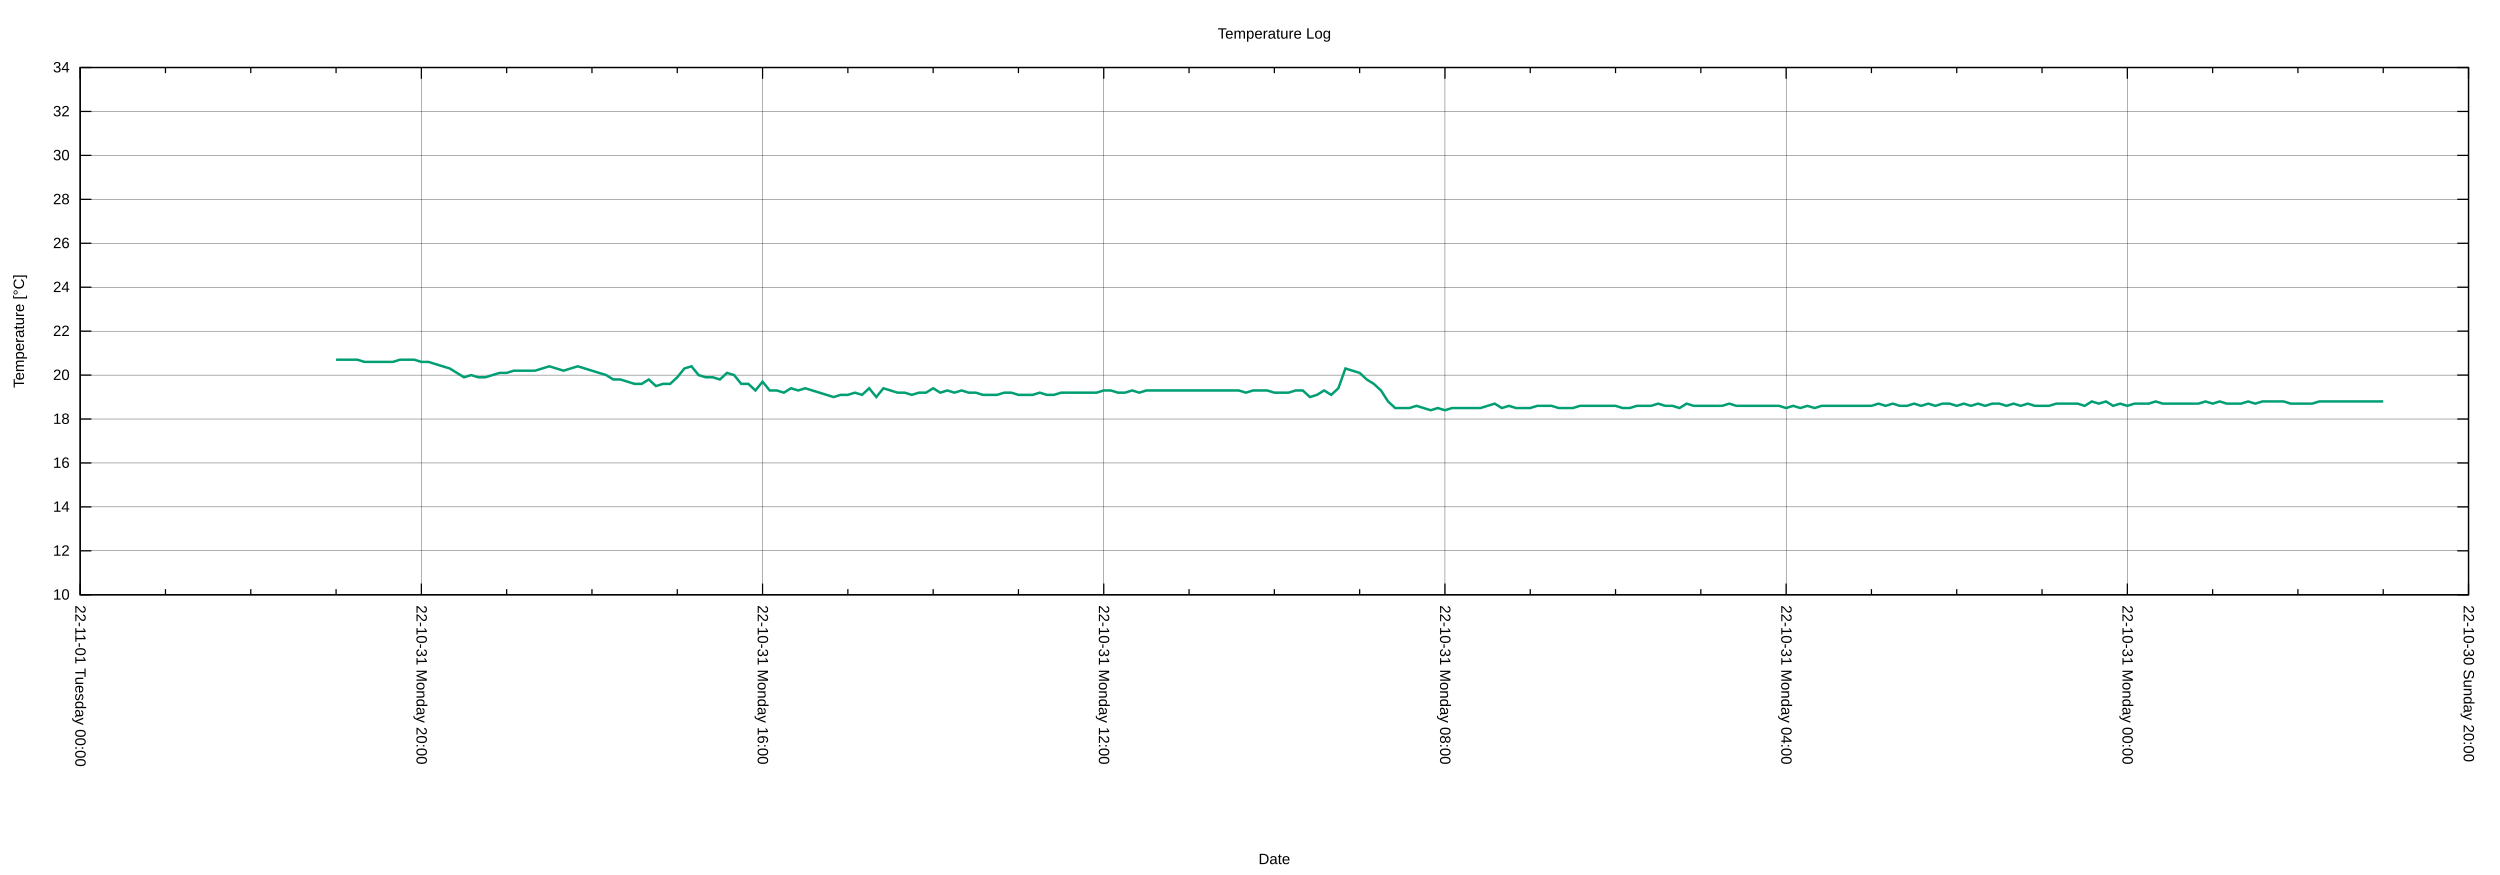
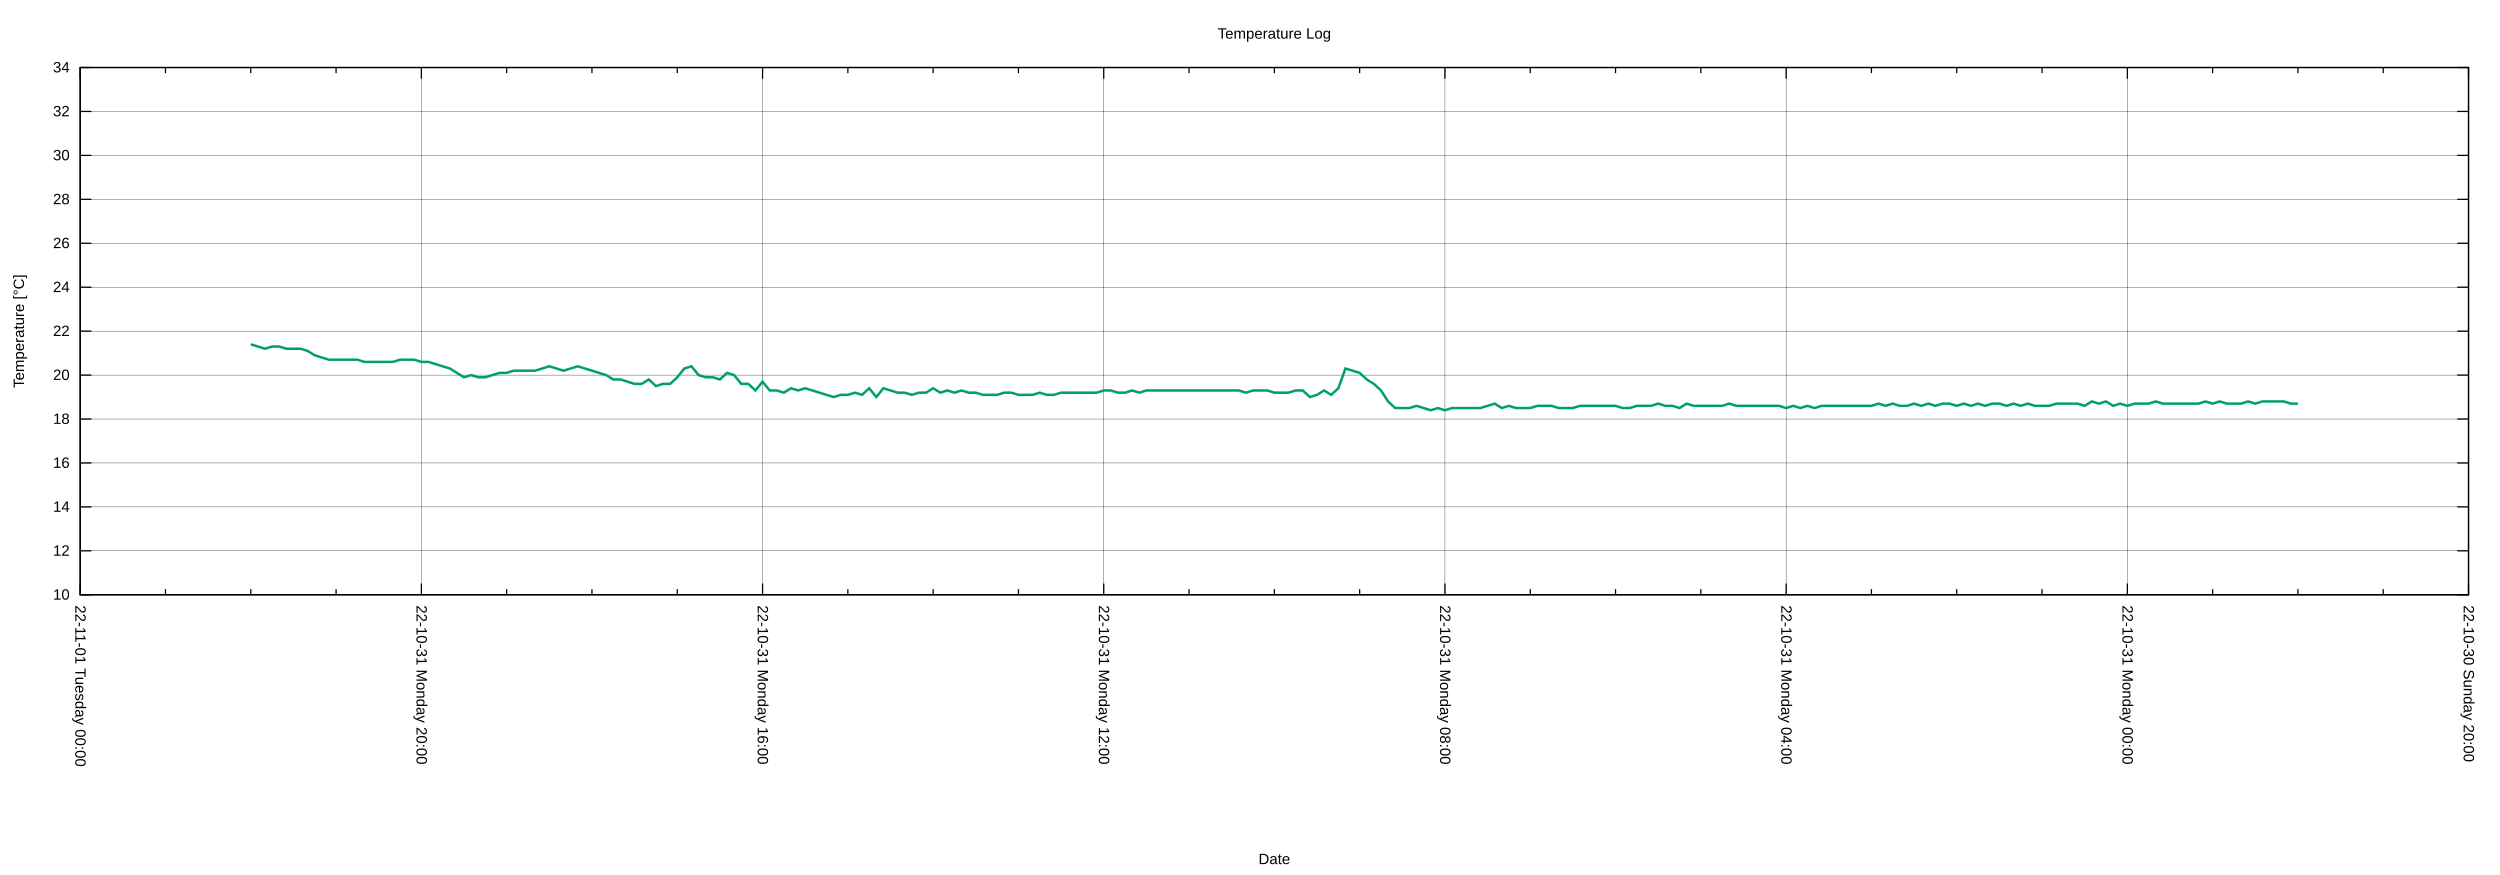
<svg xmlns="http://www.w3.org/2000/svg" xmlns:xlink="http://www.w3.org/1999/xlink" width="2000" height="700" viewBox="0 0 2000 700">
  <g id="gnuplot_canvas">
    <rect x="0" y="0" width="2000" height="700" fill="none" />
    <defs>
      <circle id="gpDot" r="0.5" stroke-width="0.5" stroke="currentColor" />
      <path id="gpPt0" stroke-width="0.222" stroke="currentColor" d="M-1,0 h2 M0,-1 v2" />
      <path id="gpPt1" stroke-width="0.222" stroke="currentColor" d="M-1,-1 L1,1 M1,-1 L-1,1" />
      <path id="gpPt2" stroke-width="0.222" stroke="currentColor" d="M-1,0 L1,0 M0,-1 L0,1 M-1,-1 L1,1 M-1,1 L1,-1" />
      <rect id="gpPt3" stroke-width="0.222" stroke="currentColor" x="-1" y="-1" width="2" height="2" />
      <rect id="gpPt4" stroke-width="0.222" stroke="currentColor" fill="currentColor" x="-1" y="-1" width="2" height="2" />
      <circle id="gpPt5" stroke-width="0.222" stroke="currentColor" cx="0" cy="0" r="1" />
      <use xlink:href="#gpPt5" id="gpPt6" fill="currentColor" stroke="none" />
      <path id="gpPt7" stroke-width="0.222" stroke="currentColor" d="M0,-1.33 L-1.33,0.67 L1.33,0.67 z" />
      <use xlink:href="#gpPt7" id="gpPt8" fill="currentColor" stroke="none" />
      <use xlink:href="#gpPt7" id="gpPt9" stroke="currentColor" transform="rotate(180)" />
      <use xlink:href="#gpPt9" id="gpPt10" fill="currentColor" stroke="none" />
      <use xlink:href="#gpPt3" id="gpPt11" stroke="currentColor" transform="rotate(45)" />
      <use xlink:href="#gpPt11" id="gpPt12" fill="currentColor" stroke="none" />
      <path id="gpPt13" stroke-width="0.222" stroke="currentColor" d="M0,1.330 L1.265,0.411 L0.782,-1.067 L-0.782,-1.076 L-1.265,0.411 z" />
      <use xlink:href="#gpPt13" id="gpPt14" fill="currentColor" stroke="none" />
      <filter id="textbox" filterUnits="objectBoundingBox" x="0" y="0" height="1" width="1">
        <feFlood flood-color="white" flood-opacity="1" result="bgnd" />
        <feComposite in="SourceGraphic" in2="bgnd" operator="atop" />
      </filter>
      <filter id="greybox" filterUnits="objectBoundingBox" x="0" y="0" height="1" width="1">
        <feFlood flood-color="lightgrey" flood-opacity="1" result="grey" />
        <feComposite in="SourceGraphic" in2="grey" operator="atop" />
      </filter>
    </defs>
    <g fill="none" color="white" stroke="currentColor" stroke-width="1.00" stroke-linecap="butt" stroke-linejoin="miter">
</g>
    <g fill="none" color="black" stroke="currentColor" stroke-width="1.00" stroke-linecap="butt" stroke-linejoin="miter">
</g>
    <g fill="none" color="black" stroke="black" stroke-width="0.25" stroke-linecap="butt" stroke-linejoin="miter">
</g>
    <g fill="none" color="black" stroke="currentColor" stroke-width="0.25" stroke-linecap="butt" stroke-linejoin="miter">
      <path stroke="black" class="gridline" d="M64.14,475.82 L1974.82,475.82  " />
    </g>
    <g fill="none" color="black" stroke="black" stroke-width="1.00" stroke-linecap="butt" stroke-linejoin="miter">
</g>
    <g fill="none" color="black" stroke="currentColor" stroke-width="1.00" stroke-linecap="butt" stroke-linejoin="miter">
      <path stroke="black" d="M64.14,475.82 L73.14,475.82 M1974.82,475.82 L1965.82,475.82  " />
      <g transform="translate(55.75,479.72)" stroke="none" fill="black" font-family="Arial" font-size="12.00" text-anchor="end">
        <text>
          <tspan font-family="Arial"> 10</tspan>
        </text>
      </g>
    </g>
    <g fill="none" color="black" stroke="currentColor" stroke-width="1.00" stroke-linecap="butt" stroke-linejoin="miter">
</g>
    <g fill="none" color="black" stroke="black" stroke-width="0.25" stroke-linecap="butt" stroke-linejoin="miter">
</g>
    <g fill="none" color="black" stroke="currentColor" stroke-width="0.25" stroke-linecap="butt" stroke-linejoin="miter">
      <path stroke="black" class="gridline" d="M64.14,440.67 L1974.82,440.67  " />
    </g>
    <g fill="none" color="black" stroke="black" stroke-width="1.00" stroke-linecap="butt" stroke-linejoin="miter">
</g>
    <g fill="none" color="black" stroke="currentColor" stroke-width="1.00" stroke-linecap="butt" stroke-linejoin="miter">
      <path stroke="black" d="M64.14,440.67 L73.14,440.67 M1974.82,440.67 L1965.82,440.67  " />
      <g transform="translate(55.75,444.57)" stroke="none" fill="black" font-family="Arial" font-size="12.00" text-anchor="end">
        <text>
          <tspan font-family="Arial"> 12</tspan>
        </text>
      </g>
    </g>
    <g fill="none" color="black" stroke="currentColor" stroke-width="1.00" stroke-linecap="butt" stroke-linejoin="miter">
</g>
    <g fill="none" color="black" stroke="black" stroke-width="0.25" stroke-linecap="butt" stroke-linejoin="miter">
</g>
    <g fill="none" color="black" stroke="currentColor" stroke-width="0.25" stroke-linecap="butt" stroke-linejoin="miter">
      <path stroke="black" class="gridline" d="M64.14,405.52 L1974.82,405.52  " />
    </g>
    <g fill="none" color="black" stroke="black" stroke-width="1.00" stroke-linecap="butt" stroke-linejoin="miter">
</g>
    <g fill="none" color="black" stroke="currentColor" stroke-width="1.00" stroke-linecap="butt" stroke-linejoin="miter">
      <path stroke="black" d="M64.14,405.52 L73.14,405.52 M1974.82,405.52 L1965.82,405.52  " />
      <g transform="translate(55.75,409.42)" stroke="none" fill="black" font-family="Arial" font-size="12.00" text-anchor="end">
        <text>
          <tspan font-family="Arial"> 14</tspan>
        </text>
      </g>
    </g>
    <g fill="none" color="black" stroke="currentColor" stroke-width="1.00" stroke-linecap="butt" stroke-linejoin="miter">
</g>
    <g fill="none" color="black" stroke="black" stroke-width="0.25" stroke-linecap="butt" stroke-linejoin="miter">
</g>
    <g fill="none" color="black" stroke="currentColor" stroke-width="0.25" stroke-linecap="butt" stroke-linejoin="miter">
      <path stroke="black" class="gridline" d="M64.14,370.37 L1974.82,370.37  " />
    </g>
    <g fill="none" color="black" stroke="black" stroke-width="1.00" stroke-linecap="butt" stroke-linejoin="miter">
</g>
    <g fill="none" color="black" stroke="currentColor" stroke-width="1.00" stroke-linecap="butt" stroke-linejoin="miter">
      <path stroke="black" d="M64.14,370.37 L73.14,370.37 M1974.82,370.37 L1965.82,370.37  " />
      <g transform="translate(55.75,374.27)" stroke="none" fill="black" font-family="Arial" font-size="12.00" text-anchor="end">
        <text>
          <tspan font-family="Arial"> 16</tspan>
        </text>
      </g>
    </g>
    <g fill="none" color="black" stroke="currentColor" stroke-width="1.00" stroke-linecap="butt" stroke-linejoin="miter">
</g>
    <g fill="none" color="black" stroke="black" stroke-width="0.25" stroke-linecap="butt" stroke-linejoin="miter">
</g>
    <g fill="none" color="black" stroke="currentColor" stroke-width="0.25" stroke-linecap="butt" stroke-linejoin="miter">
      <path stroke="black" class="gridline" d="M64.14,335.22 L1974.82,335.22  " />
    </g>
    <g fill="none" color="black" stroke="black" stroke-width="1.00" stroke-linecap="butt" stroke-linejoin="miter">
</g>
    <g fill="none" color="black" stroke="currentColor" stroke-width="1.00" stroke-linecap="butt" stroke-linejoin="miter">
      <path stroke="black" d="M64.14,335.22 L73.14,335.22 M1974.82,335.22 L1965.82,335.22  " />
      <g transform="translate(55.75,339.12)" stroke="none" fill="black" font-family="Arial" font-size="12.00" text-anchor="end">
        <text>
          <tspan font-family="Arial"> 18</tspan>
        </text>
      </g>
    </g>
    <g fill="none" color="black" stroke="currentColor" stroke-width="1.00" stroke-linecap="butt" stroke-linejoin="miter">
</g>
    <g fill="none" color="black" stroke="black" stroke-width="0.25" stroke-linecap="butt" stroke-linejoin="miter">
</g>
    <g fill="none" color="black" stroke="currentColor" stroke-width="0.25" stroke-linecap="butt" stroke-linejoin="miter">
      <path stroke="black" class="gridline" d="M64.14,300.07 L1974.82,300.07  " />
    </g>
    <g fill="none" color="black" stroke="black" stroke-width="1.00" stroke-linecap="butt" stroke-linejoin="miter">
</g>
    <g fill="none" color="black" stroke="currentColor" stroke-width="1.00" stroke-linecap="butt" stroke-linejoin="miter">
      <path stroke="black" d="M64.14,300.07 L73.14,300.07 M1974.82,300.07 L1965.82,300.07  " />
      <g transform="translate(55.75,303.97)" stroke="none" fill="black" font-family="Arial" font-size="12.00" text-anchor="end">
        <text>
          <tspan font-family="Arial"> 20</tspan>
        </text>
      </g>
    </g>
    <g fill="none" color="black" stroke="currentColor" stroke-width="1.00" stroke-linecap="butt" stroke-linejoin="miter">
</g>
    <g fill="none" color="black" stroke="black" stroke-width="0.25" stroke-linecap="butt" stroke-linejoin="miter">
</g>
    <g fill="none" color="black" stroke="currentColor" stroke-width="0.25" stroke-linecap="butt" stroke-linejoin="miter">
      <path stroke="black" class="gridline" d="M64.14,264.91 L1974.82,264.91  " />
    </g>
    <g fill="none" color="black" stroke="black" stroke-width="1.00" stroke-linecap="butt" stroke-linejoin="miter">
</g>
    <g fill="none" color="black" stroke="currentColor" stroke-width="1.00" stroke-linecap="butt" stroke-linejoin="miter">
      <path stroke="black" d="M64.14,264.91 L73.14,264.91 M1974.82,264.91 L1965.82,264.91  " />
      <g transform="translate(55.75,268.81)" stroke="none" fill="black" font-family="Arial" font-size="12.00" text-anchor="end">
        <text>
          <tspan font-family="Arial"> 22</tspan>
        </text>
      </g>
    </g>
    <g fill="none" color="black" stroke="currentColor" stroke-width="1.00" stroke-linecap="butt" stroke-linejoin="miter">
</g>
    <g fill="none" color="black" stroke="black" stroke-width="0.25" stroke-linecap="butt" stroke-linejoin="miter">
</g>
    <g fill="none" color="black" stroke="currentColor" stroke-width="0.25" stroke-linecap="butt" stroke-linejoin="miter">
      <path stroke="black" class="gridline" d="M64.14,229.76 L1974.82,229.76  " />
    </g>
    <g fill="none" color="black" stroke="black" stroke-width="1.00" stroke-linecap="butt" stroke-linejoin="miter">
</g>
    <g fill="none" color="black" stroke="currentColor" stroke-width="1.00" stroke-linecap="butt" stroke-linejoin="miter">
      <path stroke="black" d="M64.14,229.76 L73.14,229.76 M1974.82,229.76 L1965.82,229.76  " />
      <g transform="translate(55.75,233.66)" stroke="none" fill="black" font-family="Arial" font-size="12.00" text-anchor="end">
        <text>
          <tspan font-family="Arial"> 24</tspan>
        </text>
      </g>
    </g>
    <g fill="none" color="black" stroke="currentColor" stroke-width="1.00" stroke-linecap="butt" stroke-linejoin="miter">
</g>
    <g fill="none" color="black" stroke="black" stroke-width="0.25" stroke-linecap="butt" stroke-linejoin="miter">
</g>
    <g fill="none" color="black" stroke="currentColor" stroke-width="0.25" stroke-linecap="butt" stroke-linejoin="miter">
      <path stroke="black" class="gridline" d="M64.14,194.61 L1974.82,194.61  " />
    </g>
    <g fill="none" color="black" stroke="black" stroke-width="1.00" stroke-linecap="butt" stroke-linejoin="miter">
</g>
    <g fill="none" color="black" stroke="currentColor" stroke-width="1.00" stroke-linecap="butt" stroke-linejoin="miter">
      <path stroke="black" d="M64.14,194.61 L73.14,194.61 M1974.82,194.61 L1965.82,194.61  " />
      <g transform="translate(55.75,198.51)" stroke="none" fill="black" font-family="Arial" font-size="12.00" text-anchor="end">
        <text>
          <tspan font-family="Arial"> 26</tspan>
        </text>
      </g>
    </g>
    <g fill="none" color="black" stroke="currentColor" stroke-width="1.00" stroke-linecap="butt" stroke-linejoin="miter">
</g>
    <g fill="none" color="black" stroke="black" stroke-width="0.25" stroke-linecap="butt" stroke-linejoin="miter">
</g>
    <g fill="none" color="black" stroke="currentColor" stroke-width="0.25" stroke-linecap="butt" stroke-linejoin="miter">
      <path stroke="black" class="gridline" d="M64.14,159.46 L1974.82,159.46  " />
    </g>
    <g fill="none" color="black" stroke="black" stroke-width="1.00" stroke-linecap="butt" stroke-linejoin="miter">
</g>
    <g fill="none" color="black" stroke="currentColor" stroke-width="1.00" stroke-linecap="butt" stroke-linejoin="miter">
      <path stroke="black" d="M64.14,159.46 L73.14,159.46 M1974.82,159.46 L1965.82,159.46  " />
      <g transform="translate(55.75,163.36)" stroke="none" fill="black" font-family="Arial" font-size="12.00" text-anchor="end">
        <text>
          <tspan font-family="Arial"> 28</tspan>
        </text>
      </g>
    </g>
    <g fill="none" color="black" stroke="currentColor" stroke-width="1.00" stroke-linecap="butt" stroke-linejoin="miter">
</g>
    <g fill="none" color="black" stroke="black" stroke-width="0.25" stroke-linecap="butt" stroke-linejoin="miter">
</g>
    <g fill="none" color="black" stroke="currentColor" stroke-width="0.25" stroke-linecap="butt" stroke-linejoin="miter">
      <path stroke="black" class="gridline" d="M64.14,124.31 L1974.82,124.31  " />
    </g>
    <g fill="none" color="black" stroke="black" stroke-width="1.00" stroke-linecap="butt" stroke-linejoin="miter">
</g>
    <g fill="none" color="black" stroke="currentColor" stroke-width="1.00" stroke-linecap="butt" stroke-linejoin="miter">
      <path stroke="black" d="M64.14,124.31 L73.14,124.31 M1974.82,124.31 L1965.82,124.31  " />
      <g transform="translate(55.75,128.21)" stroke="none" fill="black" font-family="Arial" font-size="12.00" text-anchor="end">
        <text>
          <tspan font-family="Arial"> 30</tspan>
        </text>
      </g>
    </g>
    <g fill="none" color="black" stroke="currentColor" stroke-width="1.00" stroke-linecap="butt" stroke-linejoin="miter">
</g>
    <g fill="none" color="black" stroke="black" stroke-width="0.25" stroke-linecap="butt" stroke-linejoin="miter">
</g>
    <g fill="none" color="black" stroke="currentColor" stroke-width="0.25" stroke-linecap="butt" stroke-linejoin="miter">
      <path stroke="black" class="gridline" d="M64.14,89.16 L1974.82,89.16  " />
    </g>
    <g fill="none" color="black" stroke="black" stroke-width="1.00" stroke-linecap="butt" stroke-linejoin="miter">
</g>
    <g fill="none" color="black" stroke="currentColor" stroke-width="1.00" stroke-linecap="butt" stroke-linejoin="miter">
      <path stroke="black" d="M64.14,89.16 L73.14,89.16 M1974.82,89.16 L1965.82,89.16  " />
      <g transform="translate(55.75,93.06)" stroke="none" fill="black" font-family="Arial" font-size="12.00" text-anchor="end">
        <text>
          <tspan font-family="Arial"> 32</tspan>
        </text>
      </g>
    </g>
    <g fill="none" color="black" stroke="currentColor" stroke-width="1.00" stroke-linecap="butt" stroke-linejoin="miter">
</g>
    <g fill="none" color="black" stroke="black" stroke-width="0.25" stroke-linecap="butt" stroke-linejoin="miter">
</g>
    <g fill="none" color="black" stroke="currentColor" stroke-width="0.25" stroke-linecap="butt" stroke-linejoin="miter">
      <path stroke="black" class="gridline" d="M64.14,54.01 L1974.82,54.01  " />
    </g>
    <g fill="none" color="black" stroke="black" stroke-width="1.00" stroke-linecap="butt" stroke-linejoin="miter">
</g>
    <g fill="none" color="black" stroke="currentColor" stroke-width="1.00" stroke-linecap="butt" stroke-linejoin="miter">
      <path stroke="black" d="M64.14,54.01 L73.14,54.01 M1974.82,54.01 L1965.82,54.01  " />
      <g transform="translate(55.75,57.91)" stroke="none" fill="black" font-family="Arial" font-size="12.00" text-anchor="end">
        <text>
          <tspan font-family="Arial"> 34</tspan>
        </text>
      </g>
    </g>
    <g fill="none" color="black" stroke="currentColor" stroke-width="1.00" stroke-linecap="butt" stroke-linejoin="miter">
</g>
    <g fill="none" color="black" stroke="black" stroke-width="0.25" stroke-linecap="butt" stroke-linejoin="miter">
</g>
    <g fill="none" color="black" stroke="currentColor" stroke-width="0.25" stroke-linecap="butt" stroke-linejoin="miter">
      <path stroke="black" class="gridline" d="M1974.82,475.82 L1974.82,54.01  " />
    </g>
    <g fill="none" color="black" stroke="black" stroke-width="1.00" stroke-linecap="butt" stroke-linejoin="miter">
</g>
    <g fill="none" color="black" stroke="currentColor" stroke-width="1.00" stroke-linecap="butt" stroke-linejoin="miter">
      <path stroke="black" d="M1974.82,475.82 L1974.82,466.82 M1974.82,54.01 L1974.82,63.01  " />
      <g transform="translate(1970.92,484.21) rotate(90)" stroke="none" fill="black" font-family="Arial" font-size="12.00" text-anchor="start">
        <text>
          <tspan font-family="Arial">22-10-30 Sunday 20:00</tspan>
        </text>
      </g>
    </g>
    <g fill="none" color="black" stroke="currentColor" stroke-width="1.00" stroke-linecap="butt" stroke-linejoin="miter">
      <path stroke="black" d="M1906.58,475.82 L1906.58,471.32 M1906.58,54.01 L1906.58,58.51 M1838.34,475.82 L1838.34,471.32 M1838.34,54.01 L1838.34,58.51   M1770.10,475.82 L1770.10,471.32 M1770.10,54.01 L1770.10,58.51  " />
    </g>
    <g fill="none" color="black" stroke="black" stroke-width="0.25" stroke-linecap="butt" stroke-linejoin="miter">
</g>
    <g fill="none" color="black" stroke="currentColor" stroke-width="0.25" stroke-linecap="butt" stroke-linejoin="miter">
      <path stroke="black" class="gridline" d="M1701.87,475.82 L1701.87,54.01  " />
    </g>
    <g fill="none" color="black" stroke="black" stroke-width="1.00" stroke-linecap="butt" stroke-linejoin="miter">
</g>
    <g fill="none" color="black" stroke="currentColor" stroke-width="1.00" stroke-linecap="butt" stroke-linejoin="miter">
      <path stroke="black" d="M1701.87,475.82 L1701.87,466.82 M1701.87,54.01 L1701.87,63.01  " />
      <g transform="translate(1697.97,484.21) rotate(90)" stroke="none" fill="black" font-family="Arial" font-size="12.00" text-anchor="start">
        <text>
          <tspan font-family="Arial">22-10-31 Monday 00:00</tspan>
        </text>
      </g>
    </g>
    <g fill="none" color="black" stroke="currentColor" stroke-width="1.00" stroke-linecap="butt" stroke-linejoin="miter">
      <path stroke="black" d="M1633.63,475.82 L1633.63,471.32 M1633.63,54.01 L1633.63,58.51 M1565.39,475.82 L1565.39,471.32 M1565.39,54.01 L1565.39,58.51   M1497.15,475.82 L1497.15,471.32 M1497.15,54.01 L1497.15,58.51  " />
    </g>
    <g fill="none" color="black" stroke="black" stroke-width="0.25" stroke-linecap="butt" stroke-linejoin="miter">
</g>
    <g fill="none" color="black" stroke="currentColor" stroke-width="0.25" stroke-linecap="butt" stroke-linejoin="miter">
      <path stroke="black" class="gridline" d="M1428.91,475.82 L1428.91,54.01  " />
    </g>
    <g fill="none" color="black" stroke="black" stroke-width="1.00" stroke-linecap="butt" stroke-linejoin="miter">
</g>
    <g fill="none" color="black" stroke="currentColor" stroke-width="1.00" stroke-linecap="butt" stroke-linejoin="miter">
      <path stroke="black" d="M1428.91,475.82 L1428.91,466.82 M1428.91,54.01 L1428.91,63.01  " />
      <g transform="translate(1425.01,484.21) rotate(90)" stroke="none" fill="black" font-family="Arial" font-size="12.00" text-anchor="start">
        <text>
          <tspan font-family="Arial">22-10-31 Monday 04:00</tspan>
        </text>
      </g>
    </g>
    <g fill="none" color="black" stroke="currentColor" stroke-width="1.00" stroke-linecap="butt" stroke-linejoin="miter">
      <path stroke="black" d="M1360.67,475.82 L1360.67,471.32 M1360.67,54.01 L1360.67,58.51 M1292.43,475.82 L1292.43,471.32 M1292.43,54.01 L1292.43,58.51   M1224.20,475.82 L1224.20,471.32 M1224.20,54.01 L1224.20,58.51  " />
    </g>
    <g fill="none" color="black" stroke="black" stroke-width="0.25" stroke-linecap="butt" stroke-linejoin="miter">
</g>
    <g fill="none" color="black" stroke="currentColor" stroke-width="0.25" stroke-linecap="butt" stroke-linejoin="miter">
      <path stroke="black" class="gridline" d="M1155.96,475.82 L1155.96,54.01  " />
    </g>
    <g fill="none" color="black" stroke="black" stroke-width="1.00" stroke-linecap="butt" stroke-linejoin="miter">
</g>
    <g fill="none" color="black" stroke="currentColor" stroke-width="1.00" stroke-linecap="butt" stroke-linejoin="miter">
      <path stroke="black" d="M1155.96,475.82 L1155.96,466.82 M1155.96,54.01 L1155.96,63.01  " />
      <g transform="translate(1152.06,484.21) rotate(90)" stroke="none" fill="black" font-family="Arial" font-size="12.00" text-anchor="start">
        <text>
          <tspan font-family="Arial">22-10-31 Monday 08:00</tspan>
        </text>
      </g>
    </g>
    <g fill="none" color="black" stroke="currentColor" stroke-width="1.00" stroke-linecap="butt" stroke-linejoin="miter">
      <path stroke="black" d="M1087.72,475.82 L1087.72,471.32 M1087.72,54.01 L1087.72,58.51 M1019.48,475.82 L1019.48,471.32 M1019.48,54.01 L1019.48,58.51   M951.24,475.82 L951.24,471.32 M951.24,54.01 L951.24,58.51  " />
    </g>
    <g fill="none" color="black" stroke="black" stroke-width="0.25" stroke-linecap="butt" stroke-linejoin="miter">
</g>
    <g fill="none" color="black" stroke="currentColor" stroke-width="0.25" stroke-linecap="butt" stroke-linejoin="miter">
      <path stroke="black" class="gridline" d="M883.00,475.82 L883.00,54.01  " />
    </g>
    <g fill="none" color="black" stroke="black" stroke-width="1.00" stroke-linecap="butt" stroke-linejoin="miter">
</g>
    <g fill="none" color="black" stroke="currentColor" stroke-width="1.00" stroke-linecap="butt" stroke-linejoin="miter">
      <path stroke="black" d="M883.00,475.82 L883.00,466.82 M883.00,54.01 L883.00,63.01  " />
      <g transform="translate(879.10,484.21) rotate(90)" stroke="none" fill="black" font-family="Arial" font-size="12.00" text-anchor="start">
        <text>
          <tspan font-family="Arial">22-10-31 Monday 12:00</tspan>
        </text>
      </g>
    </g>
    <g fill="none" color="black" stroke="currentColor" stroke-width="1.00" stroke-linecap="butt" stroke-linejoin="miter">
      <path stroke="black" d="M814.76,475.82 L814.76,471.32 M814.76,54.01 L814.76,58.51 M746.53,475.82 L746.53,471.32 M746.53,54.01 L746.53,58.51   M678.29,475.82 L678.29,471.32 M678.29,54.01 L678.29,58.51  " />
    </g>
    <g fill="none" color="black" stroke="black" stroke-width="0.25" stroke-linecap="butt" stroke-linejoin="miter">
</g>
    <g fill="none" color="black" stroke="currentColor" stroke-width="0.25" stroke-linecap="butt" stroke-linejoin="miter">
      <path stroke="black" class="gridline" d="M610.05,475.82 L610.05,54.01  " />
    </g>
    <g fill="none" color="black" stroke="black" stroke-width="1.00" stroke-linecap="butt" stroke-linejoin="miter">
</g>
    <g fill="none" color="black" stroke="currentColor" stroke-width="1.00" stroke-linecap="butt" stroke-linejoin="miter">
      <path stroke="black" d="M610.05,475.82 L610.05,466.82 M610.05,54.01 L610.05,63.01  " />
      <g transform="translate(606.15,484.21) rotate(90)" stroke="none" fill="black" font-family="Arial" font-size="12.00" text-anchor="start">
        <text>
          <tspan font-family="Arial">22-10-31 Monday 16:00</tspan>
        </text>
      </g>
    </g>
    <g fill="none" color="black" stroke="currentColor" stroke-width="1.00" stroke-linecap="butt" stroke-linejoin="miter">
      <path stroke="black" d="M541.81,475.82 L541.81,471.32 M541.81,54.01 L541.81,58.51 M473.57,475.82 L473.57,471.32 M473.57,54.01 L473.57,58.51   M405.33,475.82 L405.33,471.32 M405.33,54.01 L405.33,58.51  " />
    </g>
    <g fill="none" color="black" stroke="black" stroke-width="0.25" stroke-linecap="butt" stroke-linejoin="miter">
</g>
    <g fill="none" color="black" stroke="currentColor" stroke-width="0.25" stroke-linecap="butt" stroke-linejoin="miter">
      <path stroke="black" class="gridline" d="M337.09,475.82 L337.09,54.01  " />
    </g>
    <g fill="none" color="black" stroke="black" stroke-width="1.00" stroke-linecap="butt" stroke-linejoin="miter">
</g>
    <g fill="none" color="black" stroke="currentColor" stroke-width="1.00" stroke-linecap="butt" stroke-linejoin="miter">
      <path stroke="black" d="M337.09,475.82 L337.09,466.82 M337.09,54.01 L337.09,63.01  " />
      <g transform="translate(333.19,484.21) rotate(90)" stroke="none" fill="black" font-family="Arial" font-size="12.00" text-anchor="start">
        <text>
          <tspan font-family="Arial">22-10-31 Monday 20:00</tspan>
        </text>
      </g>
    </g>
    <g fill="none" color="black" stroke="currentColor" stroke-width="1.00" stroke-linecap="butt" stroke-linejoin="miter">
      <path stroke="black" d="M268.86,475.82 L268.86,471.32 M268.86,54.01 L268.86,58.51 M200.62,475.82 L200.62,471.32 M200.62,54.01 L200.62,58.51   M132.38,475.82 L132.38,471.32 M132.38,54.01 L132.38,58.51  " />
    </g>
    <g fill="none" color="black" stroke="black" stroke-width="0.25" stroke-linecap="butt" stroke-linejoin="miter">
</g>
    <g fill="none" color="black" stroke="currentColor" stroke-width="0.25" stroke-linecap="butt" stroke-linejoin="miter">
      <path stroke="black" class="gridline" d="M64.14,475.82 L64.14,54.01  " />
    </g>
    <g fill="none" color="black" stroke="black" stroke-width="1.00" stroke-linecap="butt" stroke-linejoin="miter">
</g>
    <g fill="none" color="black" stroke="currentColor" stroke-width="1.00" stroke-linecap="butt" stroke-linejoin="miter">
      <path stroke="black" d="M64.14,475.82 L64.14,466.82 M64.14,54.01 L64.14,63.01  " />
      <g transform="translate(60.24,484.21) rotate(90)" stroke="none" fill="black" font-family="Arial" font-size="12.00" text-anchor="start">
        <text>
          <tspan font-family="Arial">22-11-01 Tuesday 00:00</tspan>
        </text>
      </g>
    </g>
    <g fill="none" color="black" stroke="currentColor" stroke-width="1.00" stroke-linecap="butt" stroke-linejoin="miter">
</g>
    <g fill="none" color="black" stroke="currentColor" stroke-width="1.00" stroke-linecap="butt" stroke-linejoin="miter">
      <path stroke="black" d="M64.14,54.01 L64.14,475.82 L1974.82,475.82 L1974.82,54.01 L64.14,54.01 Z  " />
    </g>
    <g fill="none" color="black" stroke="currentColor" stroke-width="1.00" stroke-linecap="butt" stroke-linejoin="miter">
      <g transform="translate(19.18,264.92) rotate(270)" stroke="none" fill="black" font-family="Arial" font-size="12.00" text-anchor="middle">
        <text>
          <tspan font-family="Arial">Temperature [°C]</tspan>
        </text>
      </g>
    </g>
    <g fill="none" color="black" stroke="currentColor" stroke-width="1.00" stroke-linecap="butt" stroke-linejoin="miter">
      <g transform="translate(1019.48,691.30)" stroke="none" fill="black" font-family="Arial" font-size="12.00" text-anchor="middle">
        <text>
          <tspan font-family="Arial">Date</tspan>
        </text>
      </g>
    </g>
    <g fill="none" color="black" stroke="currentColor" stroke-width="1.00" stroke-linecap="butt" stroke-linejoin="miter">
</g>
    <g id="gnuplot_plot_1">
      <g fill="none" color="white" stroke="currentColor" stroke-width="2.00" stroke-linecap="butt" stroke-linejoin="miter">
</g>
      <g fill="none" color="black" stroke="currentColor" stroke-width="2.00" stroke-linecap="butt" stroke-linejoin="miter">
-         <path stroke="rgb(  0, 158, 115)" d="M268.86,287.76 L274.54,287.76 L280.23,287.76 L285.92,287.76 L291.60,289.52 L297.29,289.52 L302.98,289.52 L308.66,289.52   L314.35,289.52 L320.03,287.76 L325.72,287.76 L331.41,287.76 L337.09,289.52 L342.78,289.52 L348.47,291.28 L354.15,293.04   L359.84,294.79 L365.53,298.31 L371.21,301.82 L376.90,300.07 L382.59,301.82 L388.27,301.82 L393.96,300.07 L399.65,298.31   L405.33,298.31 L411.02,296.55 L416.71,296.55 L422.39,296.55 L428.08,296.55 L433.77,294.79 L439.45,293.04 L445.14,294.79   L450.83,296.55 L456.51,294.79 L462.20,293.04 L467.88,294.79 L473.57,296.55 L479.26,298.31 L484.94,300.07 L490.63,303.58   L496.32,303.58 L502.00,305.34 L507.69,307.10 L513.38,307.10 L519.06,303.58 L524.75,308.85 L530.44,307.10 L536.12,307.10   L541.81,301.82 L547.50,294.79 L553.18,293.04 L558.87,300.07 L564.56,301.82 L570.24,301.82 L575.93,303.58 L581.62,298.31   L587.30,300.07 L592.99,307.10 L598.68,307.10 L604.36,312.37 L610.05,305.34 L615.74,312.37 L621.42,312.37 L627.11,314.13   L632.79,310.61 L638.48,312.37 L644.17,310.61 L649.85,312.37 L655.54,314.13 L661.23,315.88 L666.91,317.64 L672.60,315.88   L678.29,315.88 L683.97,314.13 L689.66,315.88 L695.35,310.61 L701.03,317.64 L706.72,310.61 L712.41,312.37 L718.09,314.13   L723.78,314.13 L729.47,315.88 L735.15,314.13 L740.84,314.13 L746.53,310.61 L752.21,314.13 L757.90,312.37 L763.59,314.13   L769.27,312.37 L774.96,314.13 L780.65,314.13 L786.33,315.88 L792.02,315.88 L797.70,315.88 L803.39,314.13 L809.08,314.13   L814.76,315.88 L820.45,315.88 L826.14,315.88 L831.82,314.13 L837.51,315.88 L843.20,315.88 L848.88,314.13 L854.57,314.13   L860.26,314.13 L865.94,314.13 L871.63,314.13 L877.32,314.13 L883.00,312.37 L888.69,312.37 L894.38,314.13 L900.06,314.13   L905.75,312.37 L911.44,314.13 L917.12,312.37 L922.81,312.37 L928.50,312.37 L934.18,312.37 L939.87,312.37 L945.55,312.37   L951.24,312.37 L956.93,312.37 L962.61,312.37 L968.30,312.37 L973.99,312.37 L979.67,312.37 L985.36,312.37 L991.05,312.37   L996.73,314.13 L1002.42,312.37 L1008.11,312.37 L1013.79,312.37 L1019.48,314.13 L1025.17,314.13 L1030.85,314.13 L1036.54,312.37   L1042.23,312.37 L1047.91,317.64 L1053.60,315.88 L1059.29,312.37 L1064.97,315.88 L1070.66,310.61 L1076.35,294.79 L1082.03,296.55   L1087.72,298.31 L1093.41,303.58 L1099.09,307.10 L1104.78,312.37 L1110.46,321.16 L1116.15,326.43 L1121.84,326.43 L1127.52,326.43   L1133.21,324.67 L1138.90,326.43 L1144.58,328.19 L1150.27,326.43 L1155.96,328.19 L1161.64,326.43 L1167.33,326.43 L1173.02,326.43   L1178.70,326.43 L1184.39,326.43 L1190.08,324.67 L1195.76,322.91 L1201.45,326.43 L1207.14,324.67 L1212.82,326.43 L1218.51,326.43   L1224.20,326.43 L1229.88,324.67 L1235.57,324.67 L1241.26,324.67 L1246.94,326.43 L1252.63,326.43 L1258.32,326.43 L1264.00,324.67   L1269.69,324.67 L1275.37,324.67 L1281.06,324.67 L1286.75,324.67 L1292.43,324.67 L1298.12,326.43 L1303.81,326.43 L1309.49,324.67   L1315.18,324.67 L1320.87,324.67 L1326.55,322.91 L1332.24,324.67 L1337.93,324.67 L1343.61,326.43 L1349.30,322.91 L1354.99,324.67   L1360.67,324.67 L1366.36,324.67 L1372.05,324.67 L1377.73,324.67 L1383.42,322.91 L1389.11,324.67 L1394.79,324.67 L1400.48,324.67   L1406.17,324.67 L1411.85,324.67 L1417.54,324.67 L1423.22,324.67 L1428.91,326.43 L1434.60,324.67 L1440.28,326.43 L1445.97,324.67   L1451.66,326.43 L1457.34,324.67 L1463.03,324.67 L1468.72,324.67 L1474.40,324.67 L1480.09,324.67 L1485.78,324.67 L1491.46,324.67   L1497.15,324.67 L1502.84,322.91 L1508.52,324.67 L1514.21,322.91 L1519.90,324.67 L1525.58,324.67 L1531.27,322.91 L1536.96,324.67   L1542.64,322.91 L1548.33,324.67 L1554.02,322.91 L1559.70,322.91 L1565.39,324.67 L1571.08,322.91 L1576.76,324.67 L1582.45,322.91   L1588.13,324.67 L1593.82,322.91 L1599.51,322.91 L1605.19,324.67 L1610.88,322.91 L1616.57,324.67 L1622.25,322.91 L1627.94,324.67   L1633.63,324.67 L1639.31,324.67 L1645.00,322.91 L1650.69,322.91 L1656.37,322.91 L1662.06,322.91 L1667.75,324.67 L1673.43,321.16   L1679.12,322.91 L1684.81,321.16 L1690.49,324.67 L1696.18,322.91 L1701.87,324.67 L1707.55,322.91 L1713.24,322.91 L1718.93,322.91   L1724.61,321.16 L1730.30,322.91 L1735.99,322.91 L1741.67,322.91 L1747.36,322.91 L1753.04,322.91 L1758.73,322.91 L1764.42,321.16   L1770.10,322.91 L1775.79,321.16 L1781.48,322.91 L1787.16,322.91 L1792.85,322.91 L1798.54,321.16 L1804.22,322.91 L1809.91,321.16   L1815.60,321.16 L1821.28,321.16 L1826.97,321.16 L1832.66,322.91 L1838.34,322.91 L1844.03,322.91 L1849.72,322.91 L1855.40,321.16   L1861.09,321.16 L1866.78,321.16 L1872.46,321.16 L1878.15,321.16 L1883.84,321.16 L1889.52,321.16 L1895.21,321.16 L1900.89,321.16   L1906.58,321.16  " />
+         <path stroke="rgb(  0, 158, 115)" d="M200.62,275.46 L206.30,277.22 L211.99,278.98 L217.68,277.22 L223.36,277.22 L229.05,278.98 L234.74,278.98 L240.42,278.98   L246.11,280.73 L251.80,284.25 L257.48,286.01 L263.17,287.76 L268.86,287.76 L274.54,287.76 L280.23,287.76 L285.92,287.76   L291.60,289.52 L297.29,289.52 L302.98,289.52 L308.66,289.52 L314.35,289.52 L320.03,287.76 L325.72,287.76 L331.41,287.76   L337.09,289.52 L342.78,289.52 L348.47,291.28 L354.15,293.04 L359.84,294.79 L365.53,298.31 L371.21,301.82 L376.90,300.07   L382.59,301.82 L388.27,301.82 L393.96,300.07 L399.65,298.31 L405.33,298.31 L411.02,296.55 L416.71,296.55 L422.39,296.55   L428.08,296.55 L433.77,294.79 L439.45,293.04 L445.14,294.79 L450.83,296.55 L456.51,294.79 L462.20,293.04 L467.88,294.79   L473.57,296.55 L479.26,298.31 L484.94,300.07 L490.63,303.58 L496.32,303.58 L502.00,305.34 L507.69,307.10 L513.38,307.10   L519.06,303.58 L524.75,308.85 L530.44,307.10 L536.12,307.10 L541.81,301.82 L547.50,294.79 L553.18,293.04 L558.87,300.07   L564.56,301.82 L570.24,301.82 L575.93,303.58 L581.62,298.31 L587.30,300.07 L592.99,307.10 L598.68,307.10 L604.36,312.37   L610.05,305.34 L615.74,312.37 L621.42,312.37 L627.11,314.13 L632.79,310.61 L638.48,312.37 L644.17,310.61 L649.85,312.37   L655.54,314.13 L661.23,315.88 L666.91,317.64 L672.60,315.88 L678.29,315.88 L683.97,314.13 L689.66,315.88 L695.35,310.61   L701.03,317.64 L706.72,310.61 L712.41,312.37 L718.09,314.13 L723.78,314.13 L729.47,315.88 L735.15,314.13 L740.84,314.13   L746.53,310.61 L752.21,314.13 L757.90,312.37 L763.59,314.13 L769.27,312.37 L774.96,314.13 L780.65,314.13 L786.33,315.88   L792.02,315.88 L797.70,315.88 L803.39,314.13 L809.08,314.13 L814.76,315.88 L820.45,315.88 L826.14,315.88 L831.82,314.13   L837.51,315.88 L843.20,315.88 L848.88,314.13 L854.57,314.13 L860.26,314.13 L865.94,314.13 L871.63,314.13 L877.32,314.13   L883.00,312.37 L888.69,312.37 L894.38,314.13 L900.06,314.13 L905.75,312.37 L911.44,314.13 L917.12,312.37 L922.81,312.37   L928.50,312.37 L934.18,312.37 L939.87,312.37 L945.55,312.37 L951.24,312.37 L956.93,312.37 L962.61,312.37 L968.30,312.37   L973.99,312.37 L979.67,312.37 L985.36,312.37 L991.05,312.37 L996.73,314.13 L1002.42,312.37 L1008.11,312.37 L1013.79,312.37   L1019.48,314.13 L1025.17,314.13 L1030.85,314.13 L1036.54,312.37 L1042.23,312.37 L1047.91,317.64 L1053.60,315.88 L1059.29,312.37   L1064.97,315.88 L1070.66,310.61 L1076.35,294.79 L1082.03,296.55 L1087.72,298.31 L1093.41,303.58 L1099.09,307.10 L1104.78,312.37   L1110.46,321.16 L1116.15,326.43 L1121.84,326.43 L1127.52,326.43 L1133.21,324.67 L1138.90,326.43 L1144.58,328.19 L1150.27,326.43   L1155.96,328.19 L1161.64,326.43 L1167.33,326.43 L1173.02,326.43 L1178.70,326.43 L1184.39,326.43 L1190.08,324.67 L1195.76,322.91   L1201.45,326.43 L1207.14,324.67 L1212.82,326.43 L1218.51,326.43 L1224.20,326.43 L1229.88,324.67 L1235.57,324.67 L1241.26,324.67   L1246.94,326.43 L1252.63,326.43 L1258.32,326.43 L1264.00,324.67 L1269.69,324.67 L1275.37,324.67 L1281.06,324.67 L1286.75,324.67   L1292.43,324.67 L1298.12,326.43 L1303.81,326.43 L1309.49,324.67 L1315.18,324.67 L1320.87,324.67 L1326.55,322.91 L1332.24,324.67   L1337.93,324.67 L1343.61,326.43 L1349.30,322.91 L1354.99,324.67 L1360.67,324.67 L1366.36,324.67 L1372.05,324.67 L1377.73,324.67   L1383.42,322.91 L1389.11,324.67 L1394.79,324.67 L1400.48,324.67 L1406.17,324.67 L1411.85,324.67 L1417.54,324.67 L1423.22,324.67   L1428.91,326.43 L1434.60,324.67 L1440.28,326.43 L1445.97,324.67 L1451.66,326.43 L1457.34,324.67 L1463.03,324.67 L1468.72,324.67   L1474.40,324.67 L1480.09,324.67 L1485.78,324.67 L1491.46,324.67 L1497.15,324.67 L1502.84,322.91 L1508.52,324.67 L1514.21,322.91   L1519.90,324.67 L1525.58,324.67 L1531.27,322.91 L1536.96,324.67 L1542.64,322.91 L1548.33,324.67 L1554.02,322.91 L1559.70,322.91   L1565.39,324.67 L1571.08,322.91 L1576.76,324.67 L1582.45,322.91 L1588.13,324.67 L1593.82,322.91 L1599.51,322.91 L1605.19,324.67   L1610.88,322.91 L1616.57,324.67 L1622.25,322.91 L1627.94,324.67 L1633.63,324.67 L1639.31,324.67 L1645.00,322.91 L1650.69,322.91   L1656.37,322.91 L1662.06,322.91 L1667.75,324.67 L1673.43,321.16 L1679.12,322.91 L1684.81,321.16 L1690.49,324.67 L1696.18,322.91   L1701.87,324.67 L1707.55,322.91 L1713.24,322.91 L1718.93,322.91 L1724.61,321.16 L1730.30,322.91 L1735.99,322.91 L1741.67,322.91   L1747.36,322.91 L1753.04,322.91 L1758.73,322.91 L1764.42,321.16 L1770.10,322.91 L1775.79,321.16 L1781.48,322.91 L1787.16,322.91   L1792.85,322.91 L1798.54,321.16 L1804.22,322.91 L1809.91,321.16 L1815.60,321.16 L1821.28,321.16 L1826.97,321.16 L1832.66,322.91   L1838.34,322.91  " />
      </g>
    </g>
    <g fill="none" color="black" stroke="currentColor" stroke-width="2.00" stroke-linecap="butt" stroke-linejoin="miter">
</g>
    <g fill="none" color="black" stroke="black" stroke-width="1.00" stroke-linecap="butt" stroke-linejoin="miter">
</g>
    <g fill="none" color="black" stroke="currentColor" stroke-width="1.00" stroke-linecap="butt" stroke-linejoin="miter">
      <path stroke="black" d="M64.14,54.01 L64.14,475.82 L1974.82,475.82 L1974.82,54.01 L64.14,54.01 Z  " />
    </g>
    <g fill="none" color="black" stroke="currentColor" stroke-width="1.00" stroke-linecap="butt" stroke-linejoin="miter">
      <g transform="translate(1019.48,30.91)" stroke="none" fill="black" font-family="Arial" font-size="12.00" text-anchor="middle">
        <text>
          <tspan font-family="Arial">Temperature Log</tspan>
        </text>
      </g>
    </g>
    <g fill="none" color="black" stroke="currentColor" stroke-width="1.00" stroke-linecap="butt" stroke-linejoin="miter">
</g>
  </g>
</svg>
